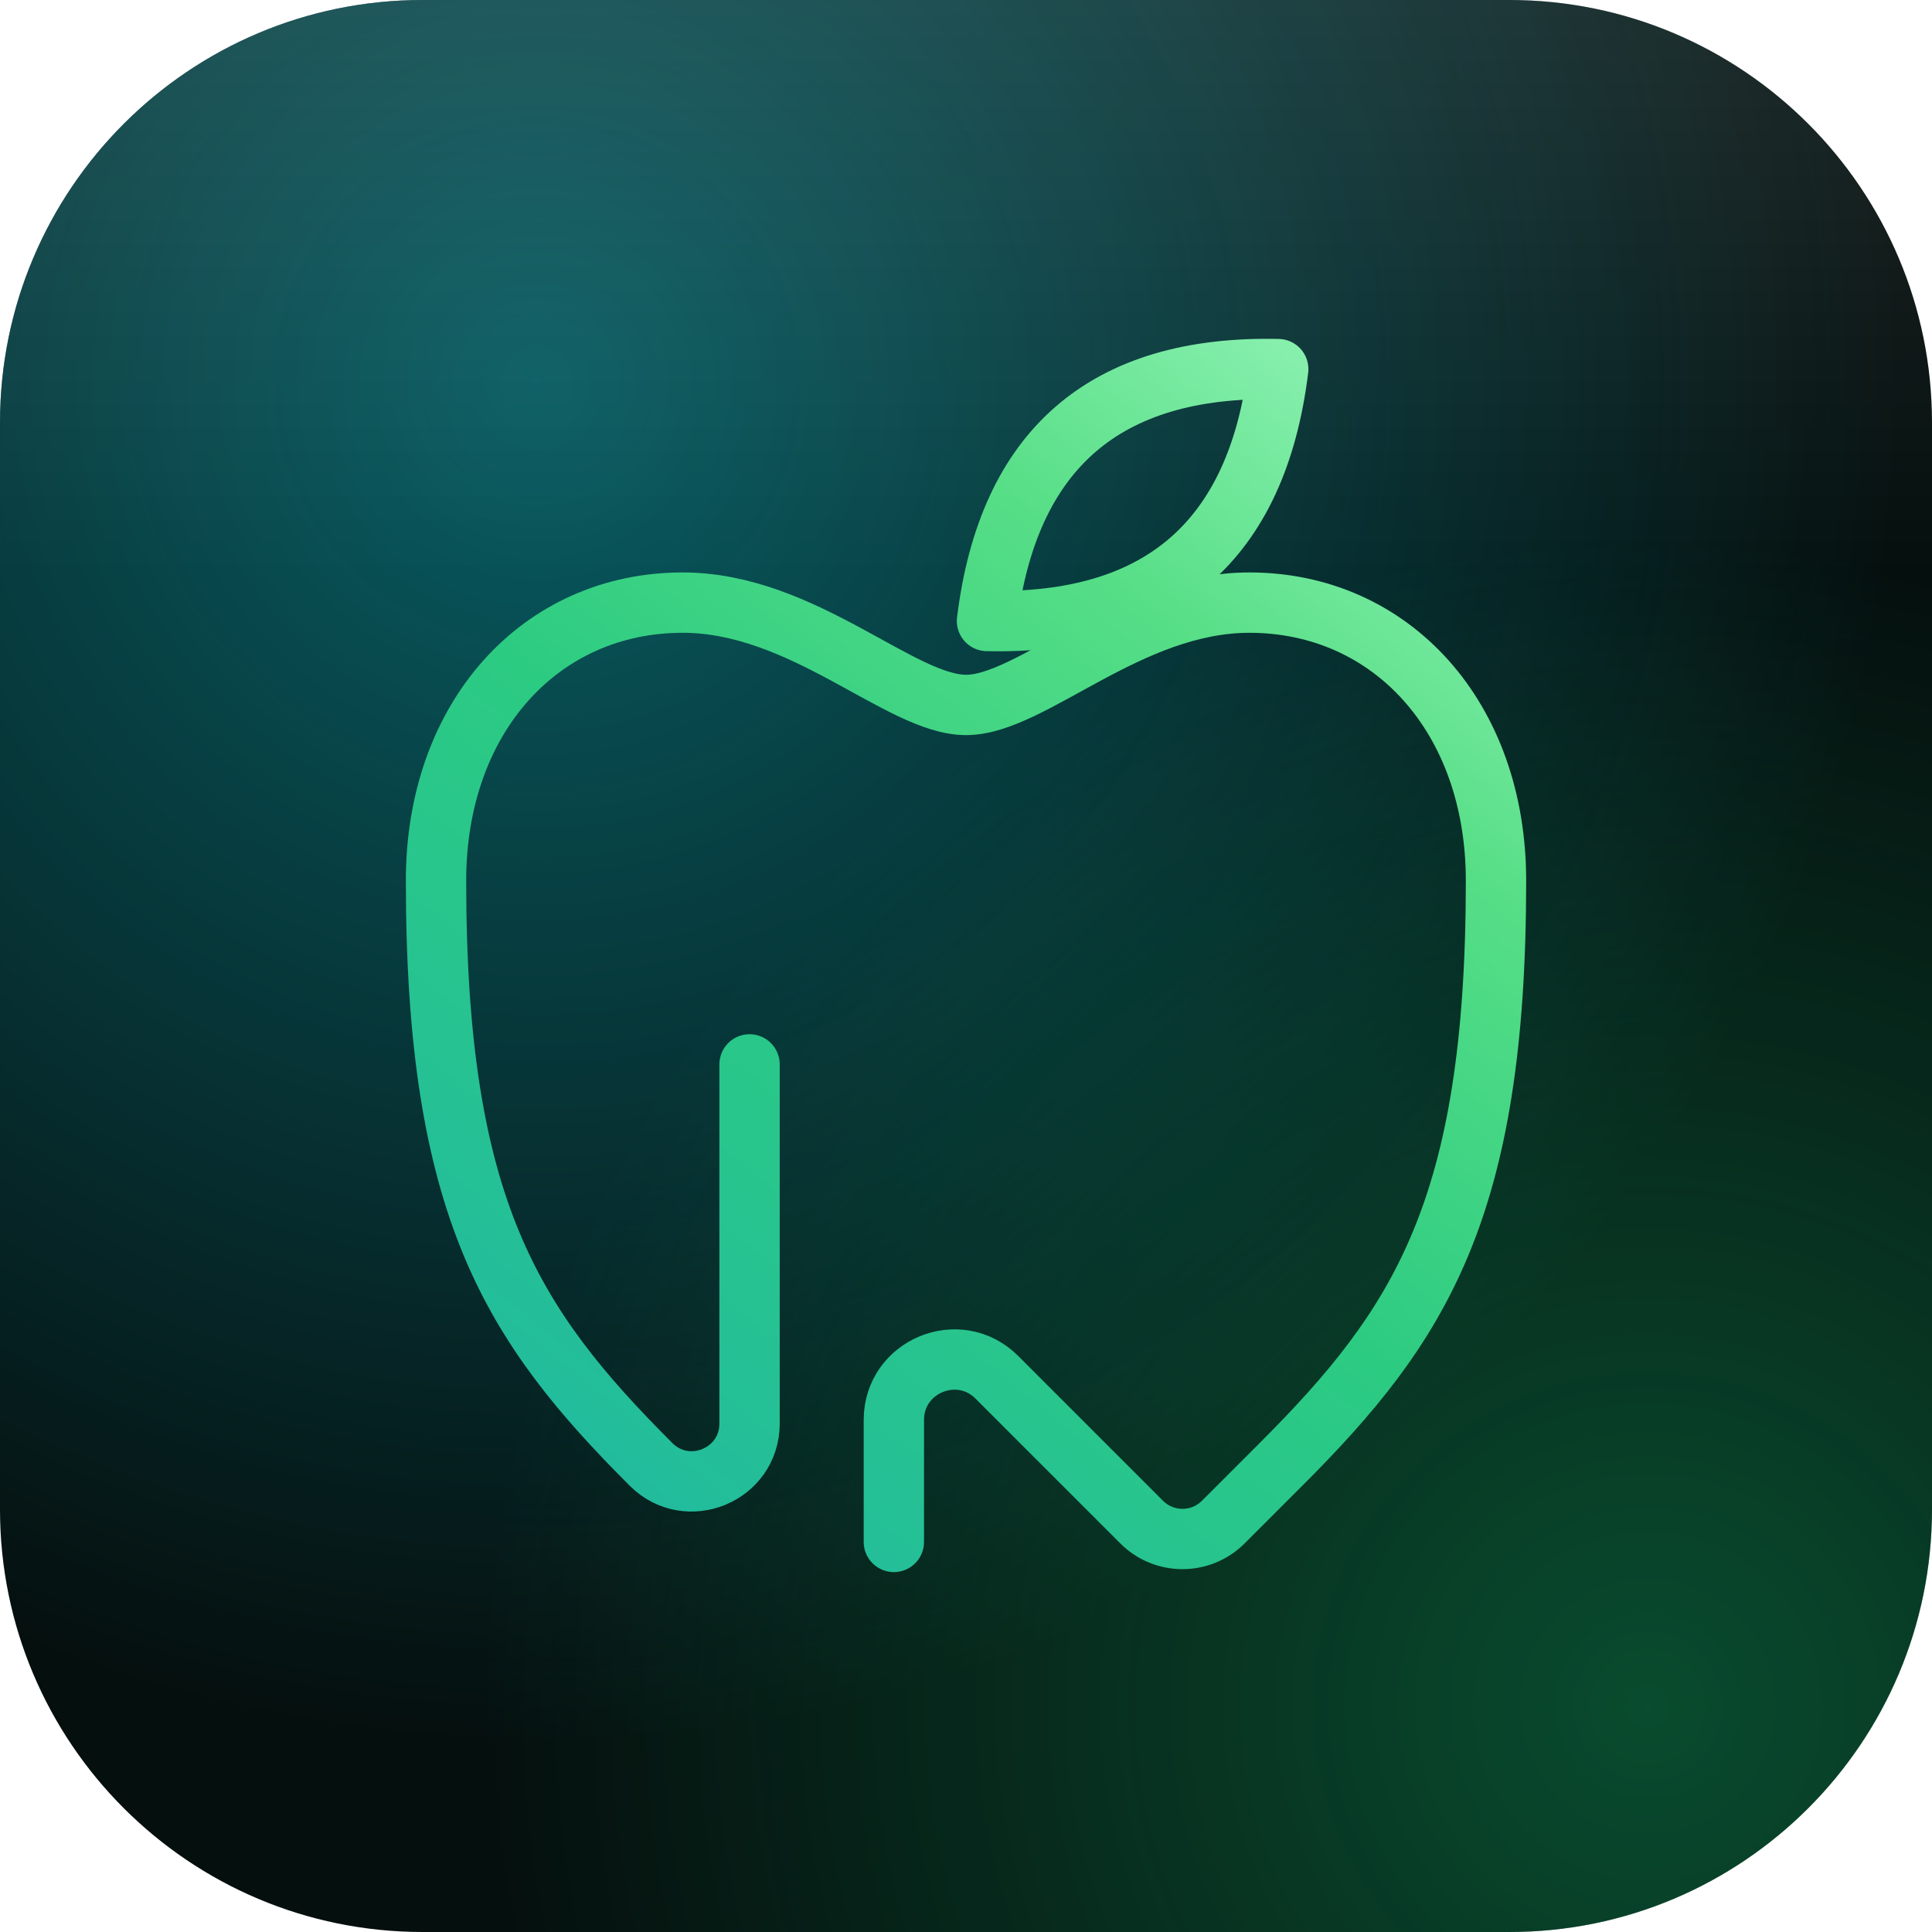
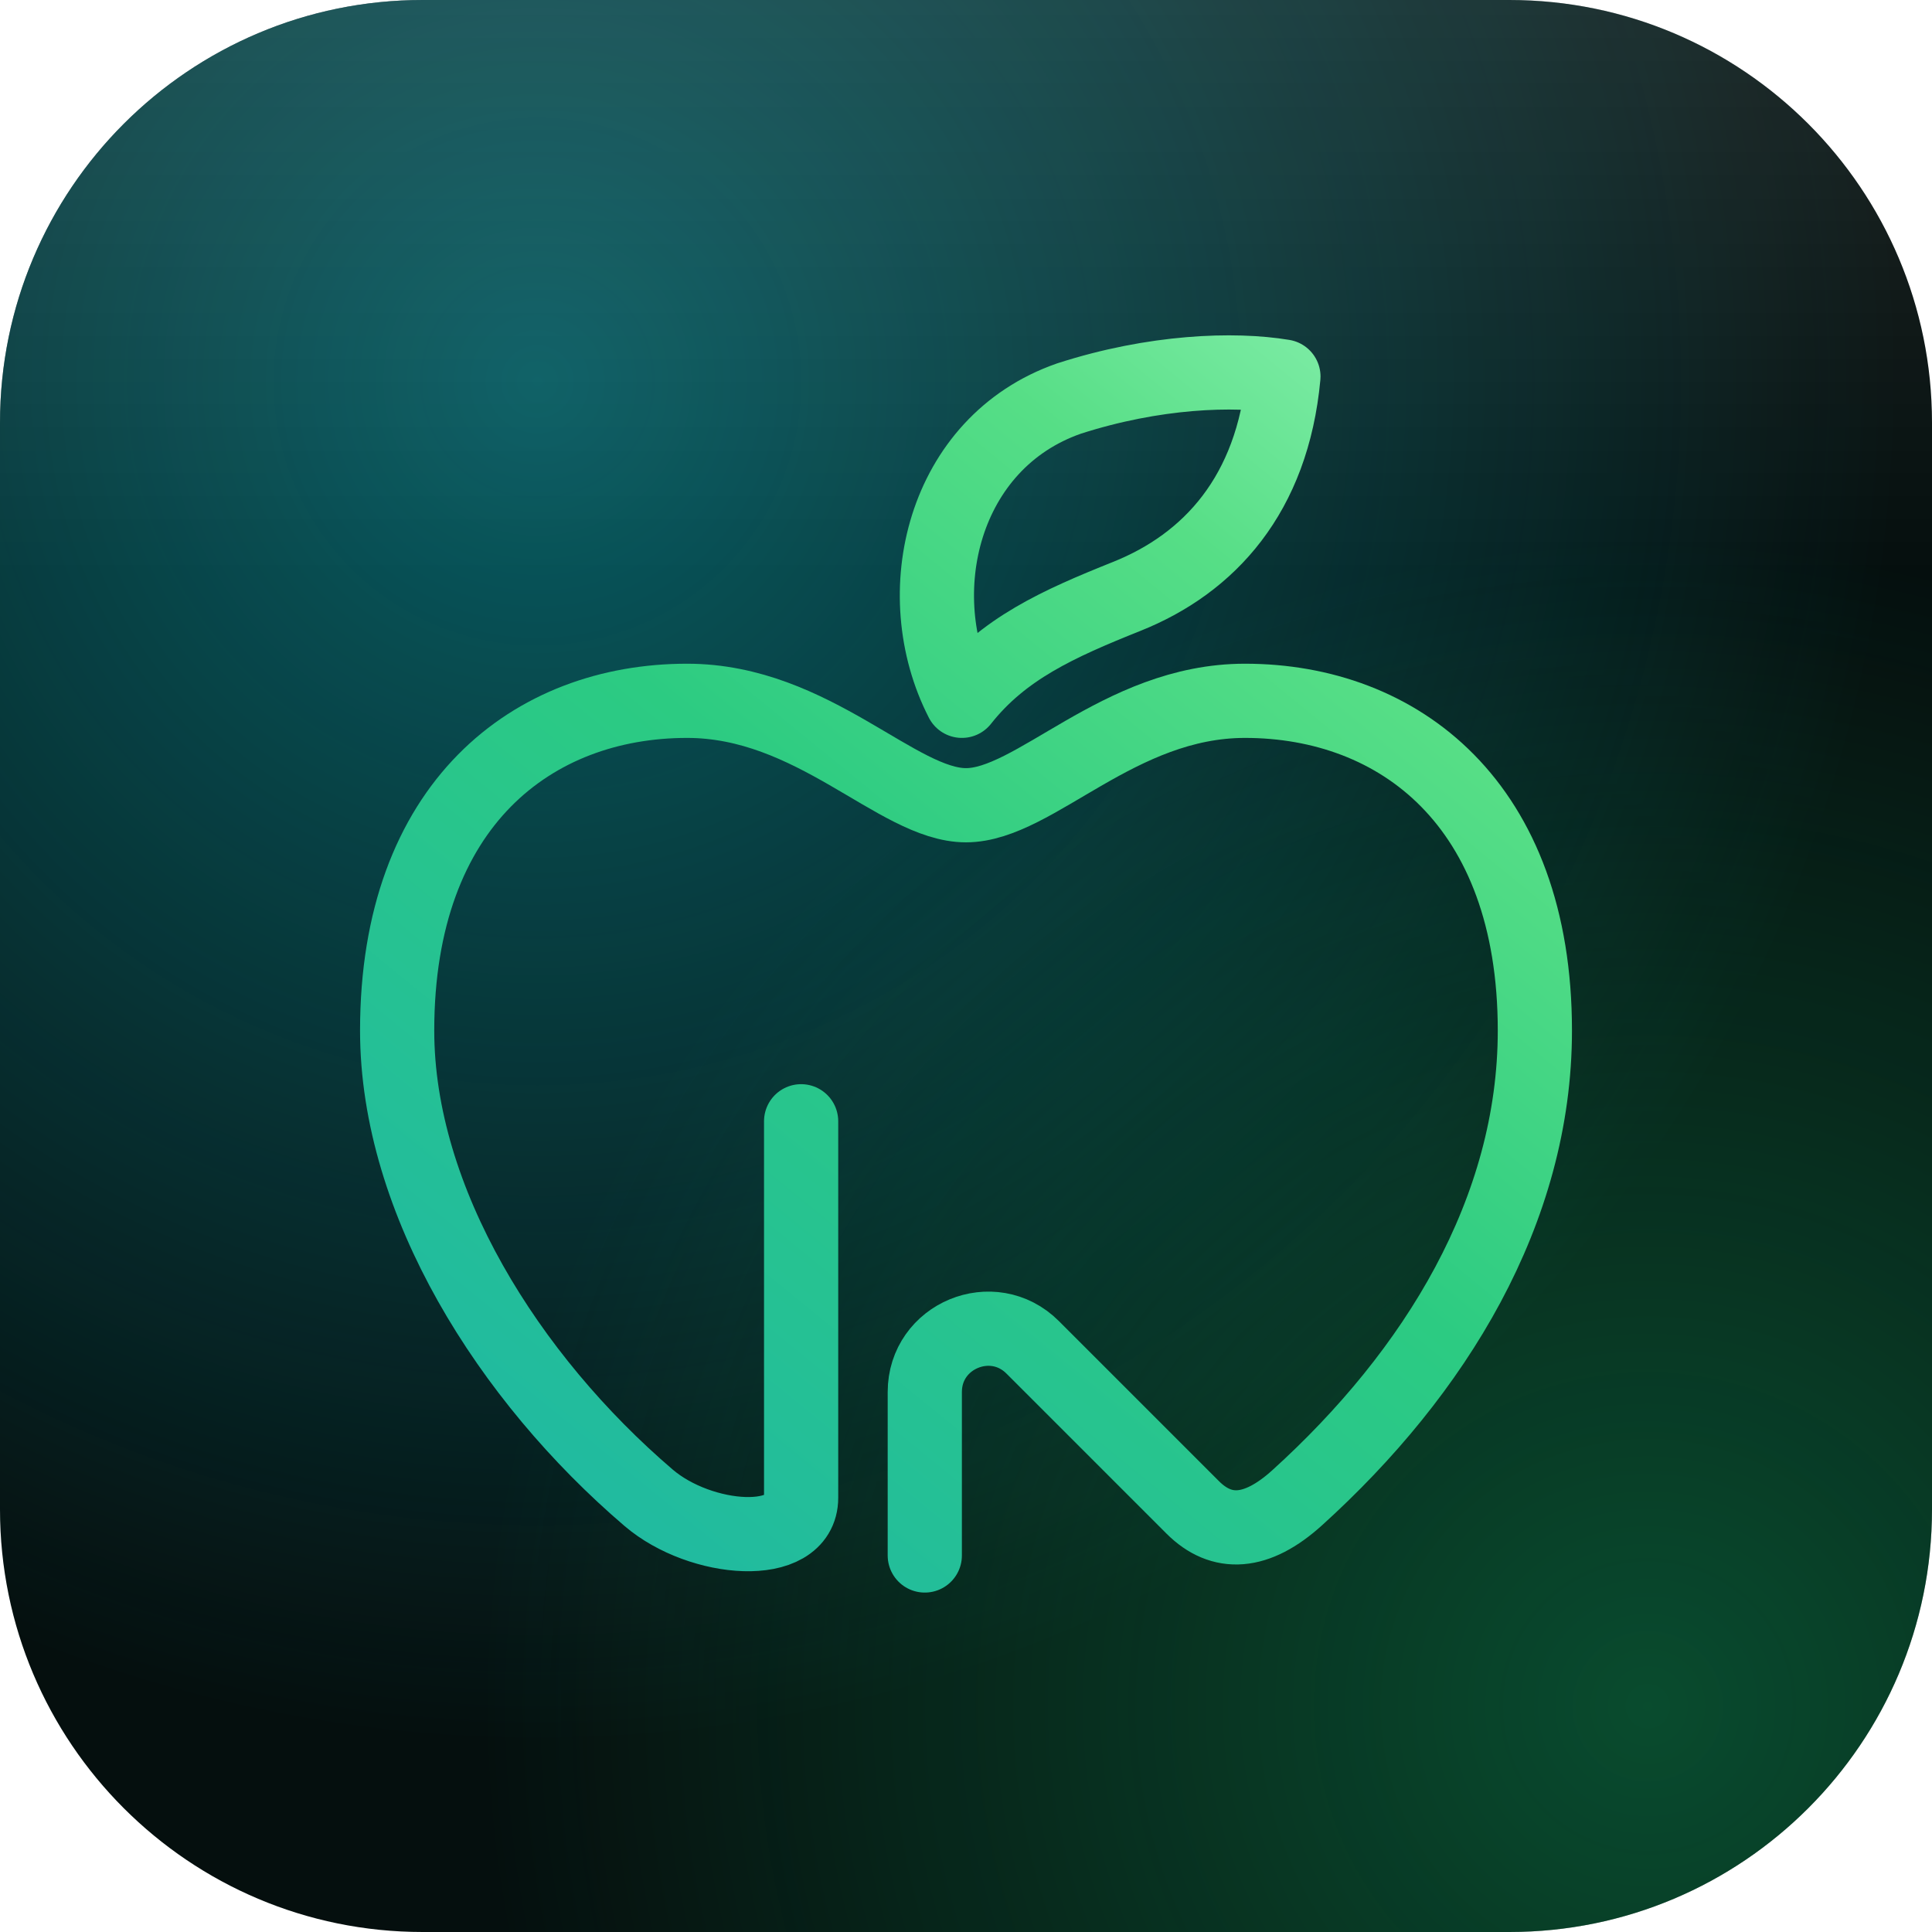
<svg xmlns="http://www.w3.org/2000/svg" viewBox="0 0 1024 1024">
  <defs>
    <linearGradient id="is" gradientUnits="userSpaceOnUse" x1="150" y1="920" x2="850" y2="60">
      <stop offset="0" stop-color="#1FB8A4" />
      <stop offset=".5" stop-color="#2CCB82" />
      <stop offset=".8" stop-color="#56DE86" />
      <stop offset="1" stop-color="#86EFAC" />
    </linearGradient>
    <radialGradient id="iA" cx=".28" cy=".2" r=".7">
      <stop offset="0" stop-color="#0A8C96" stop-opacity=".62" />
      <stop offset="1" stop-color="#0A8C96" stop-opacity="0" />
    </radialGradient>
    <radialGradient id="iB" cx=".85" cy=".88" r=".6">
      <stop offset="0" stop-color="#0E9F5B" stop-opacity=".42" />
      <stop offset="1" stop-color="#0E9F5B" stop-opacity="0" />
    </radialGradient>
    <linearGradient id="iHi" x1="0" y1="0" x2="0" y2="1">
      <stop offset="0" stop-color="#fff" stop-opacity=".10" />
      <stop offset=".3" stop-color="#fff" stop-opacity="0" />
    </linearGradient>
  </defs>
  <rect width="1024" height="1024" rx="224" fill="#050F0E" />
  <rect width="1024" height="1024" rx="224" fill="url(#iA)" />
  <rect width="1024" height="1024" rx="224" fill="url(#iB)" />
  <rect width="1024" height="1024" rx="224" fill="url(#iHi)" />
-   <g transform="translate(164.35,202.59) scale(0.69531)">
-     <g fill="none" stroke="url(#is)" stroke-width="46" stroke-linecap="round" stroke-linejoin="round">
-       <path d="M335,520 L335,793.77 C335,832.97 287.61,852.61 259.89,824.89 L259.89,824.89 C153.82,718.82 96,630 96,380 C96,255 176,168 284,168 C376,168 450,246 500,246 C550,246 624,168 716,168 C824,168 904,255 904,380 C904,630 846.18,718.82 740.11,824.89 L696.11,868.89 C678.93,886.07 651.07,886.07 633.89,868.89 L523.53,758.53 C494.55,729.55 445,750.07 445,791.05 L445,884" />
-       <path d="M516,182 C532.12,51.07 606.12,-12.93 738,-10 C721.88,120.93 647.88,184.93 516,182 Z" />
+   <g transform="translate(158.79,152.96) scale(0.72828)">
+     <g fill="none" stroke="url(#is)" stroke-width="54" stroke-linecap="round" stroke-linejoin="round">
+       <path d="M365,606 L365,880 C365,918 292,912.5 254,880 C152.16,792.9 71,664 71,540 C71,375 170,300 282,300 C374,300 435,376 485,376 C535,376 596,300 688,300 C800,300 899,375 899,540 C899,671 826.64,788.88 726,880 C696.4,906.8 671,908 650,887 L533.53,770.53 C504.55,741.55 455,762.07 455,803.05 L455,922" />
+       <path d="M482,300 C442,222 468,112 560,80 C622,60 680,58 716,64 C708,150 662,200 602,224 C552,244 512,262 482,300 Z" />
    </g>
  </g>
</svg>
